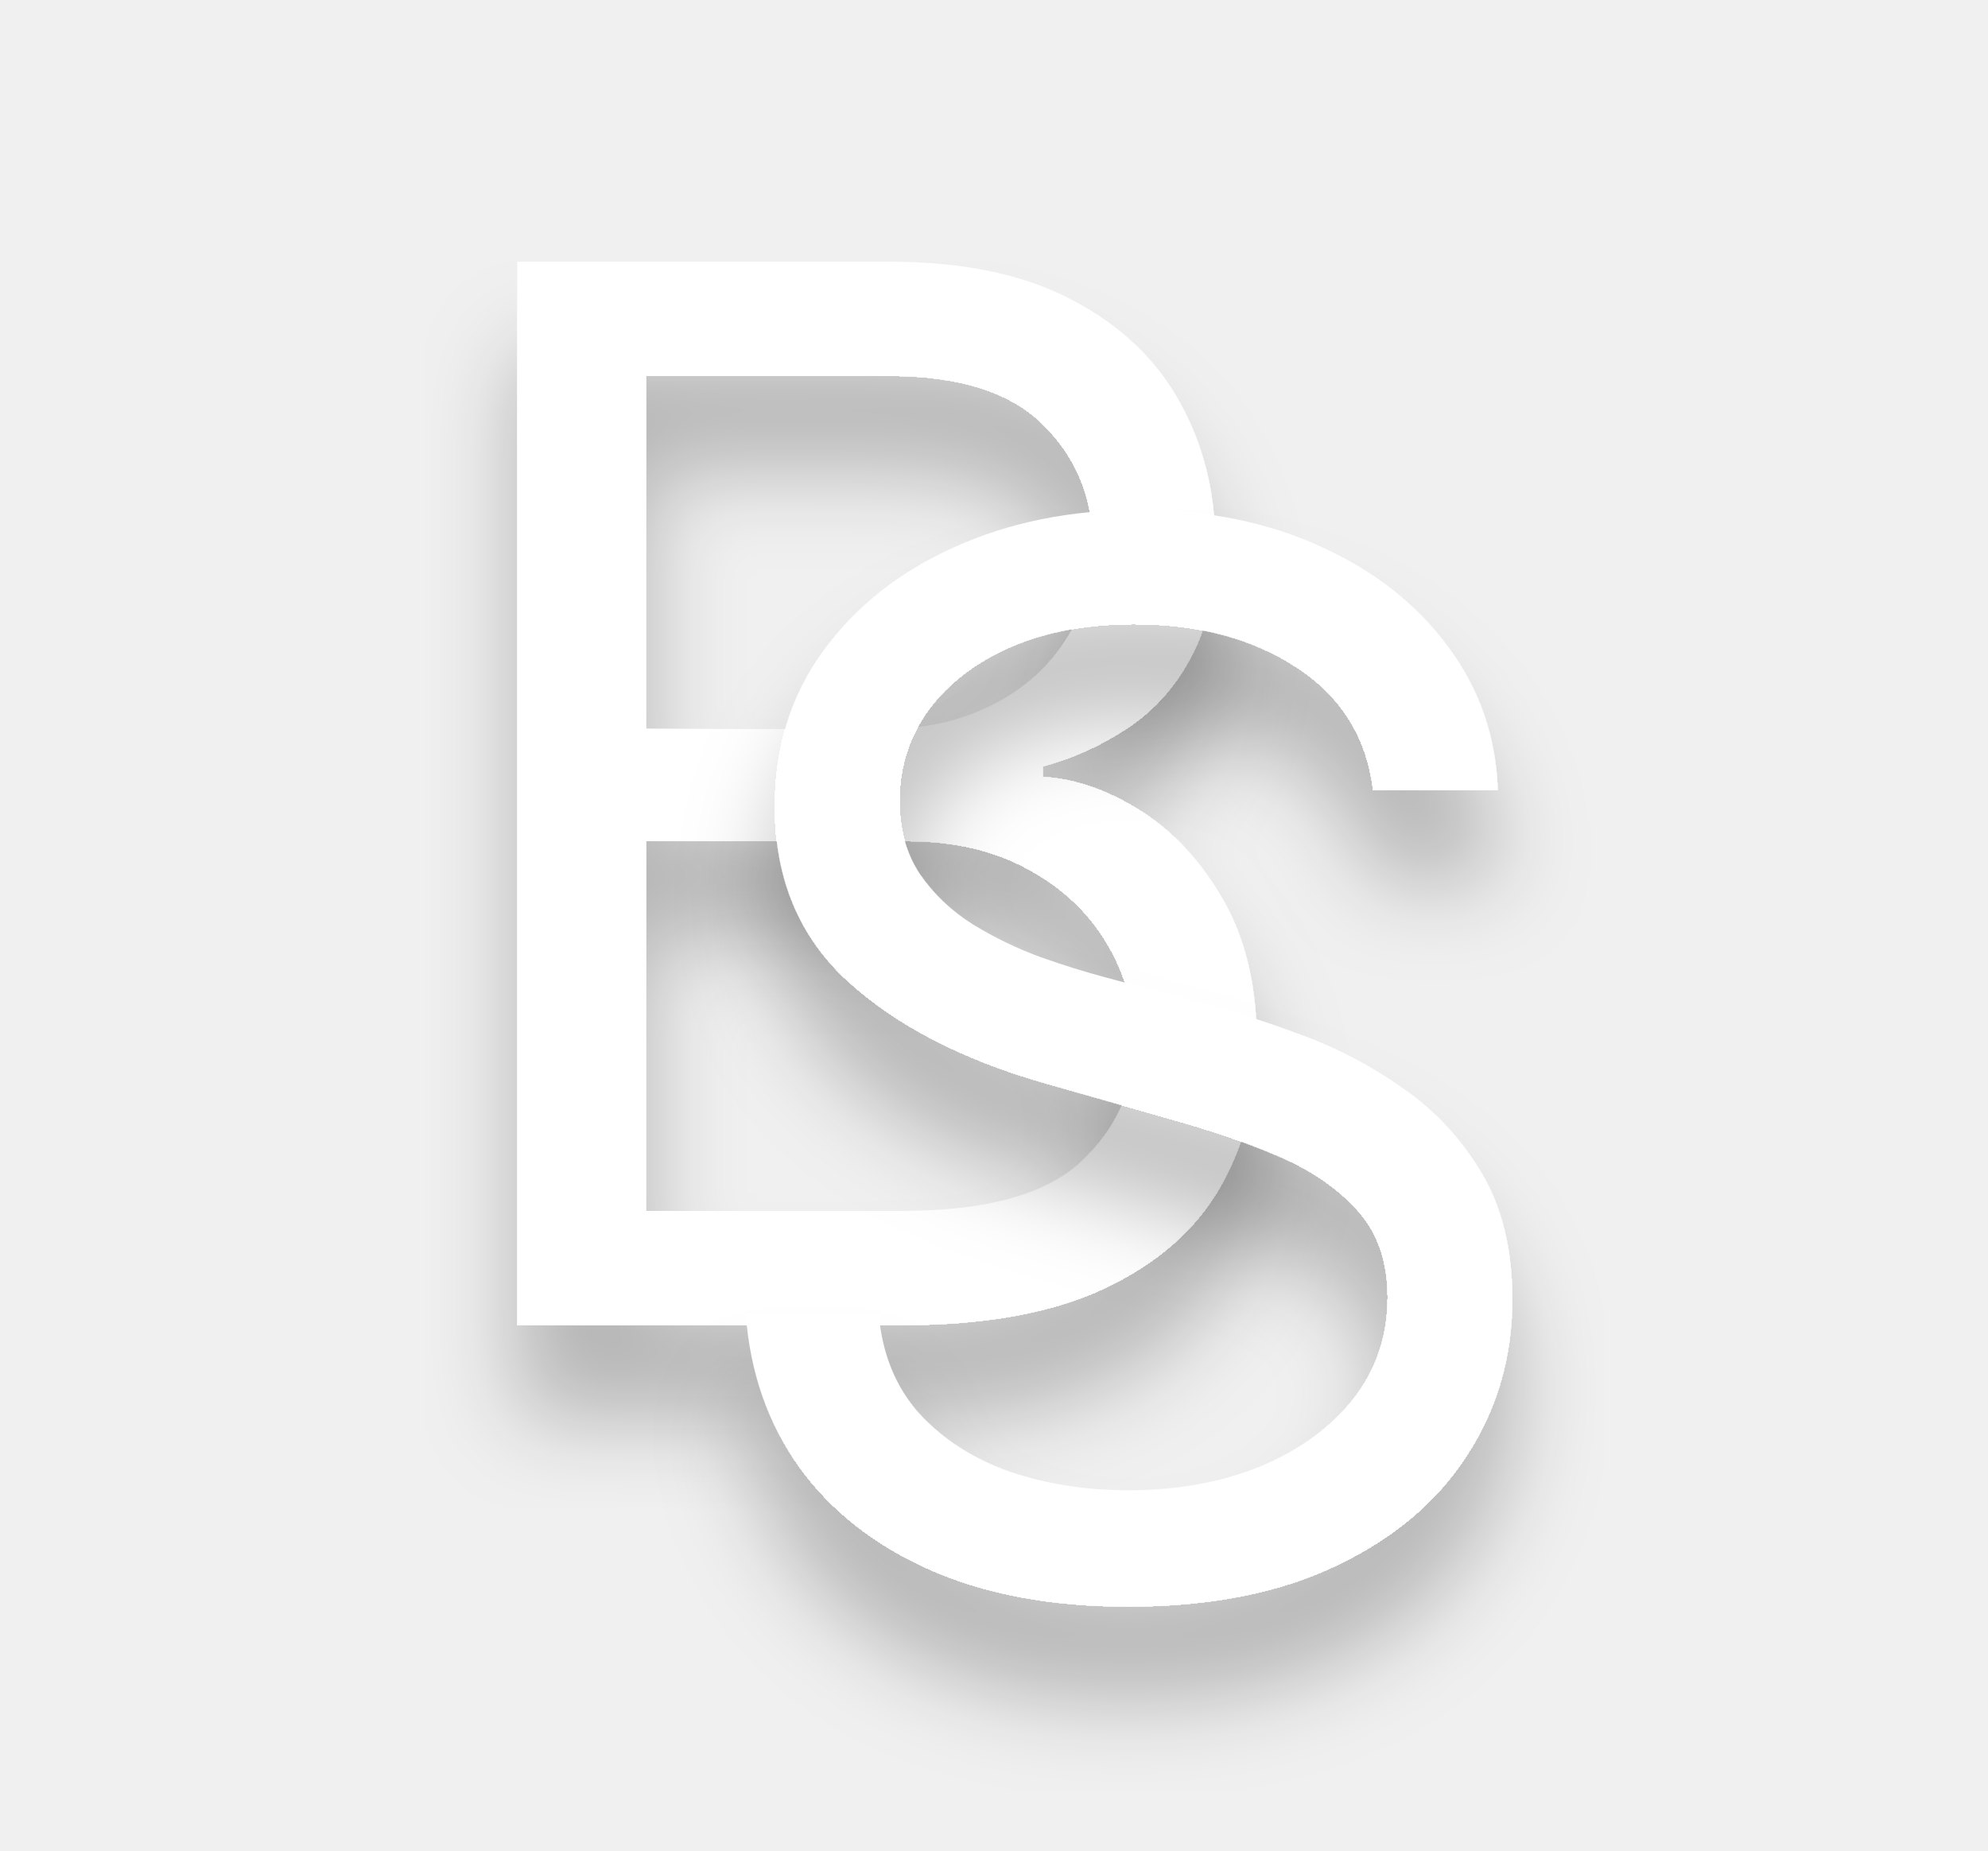
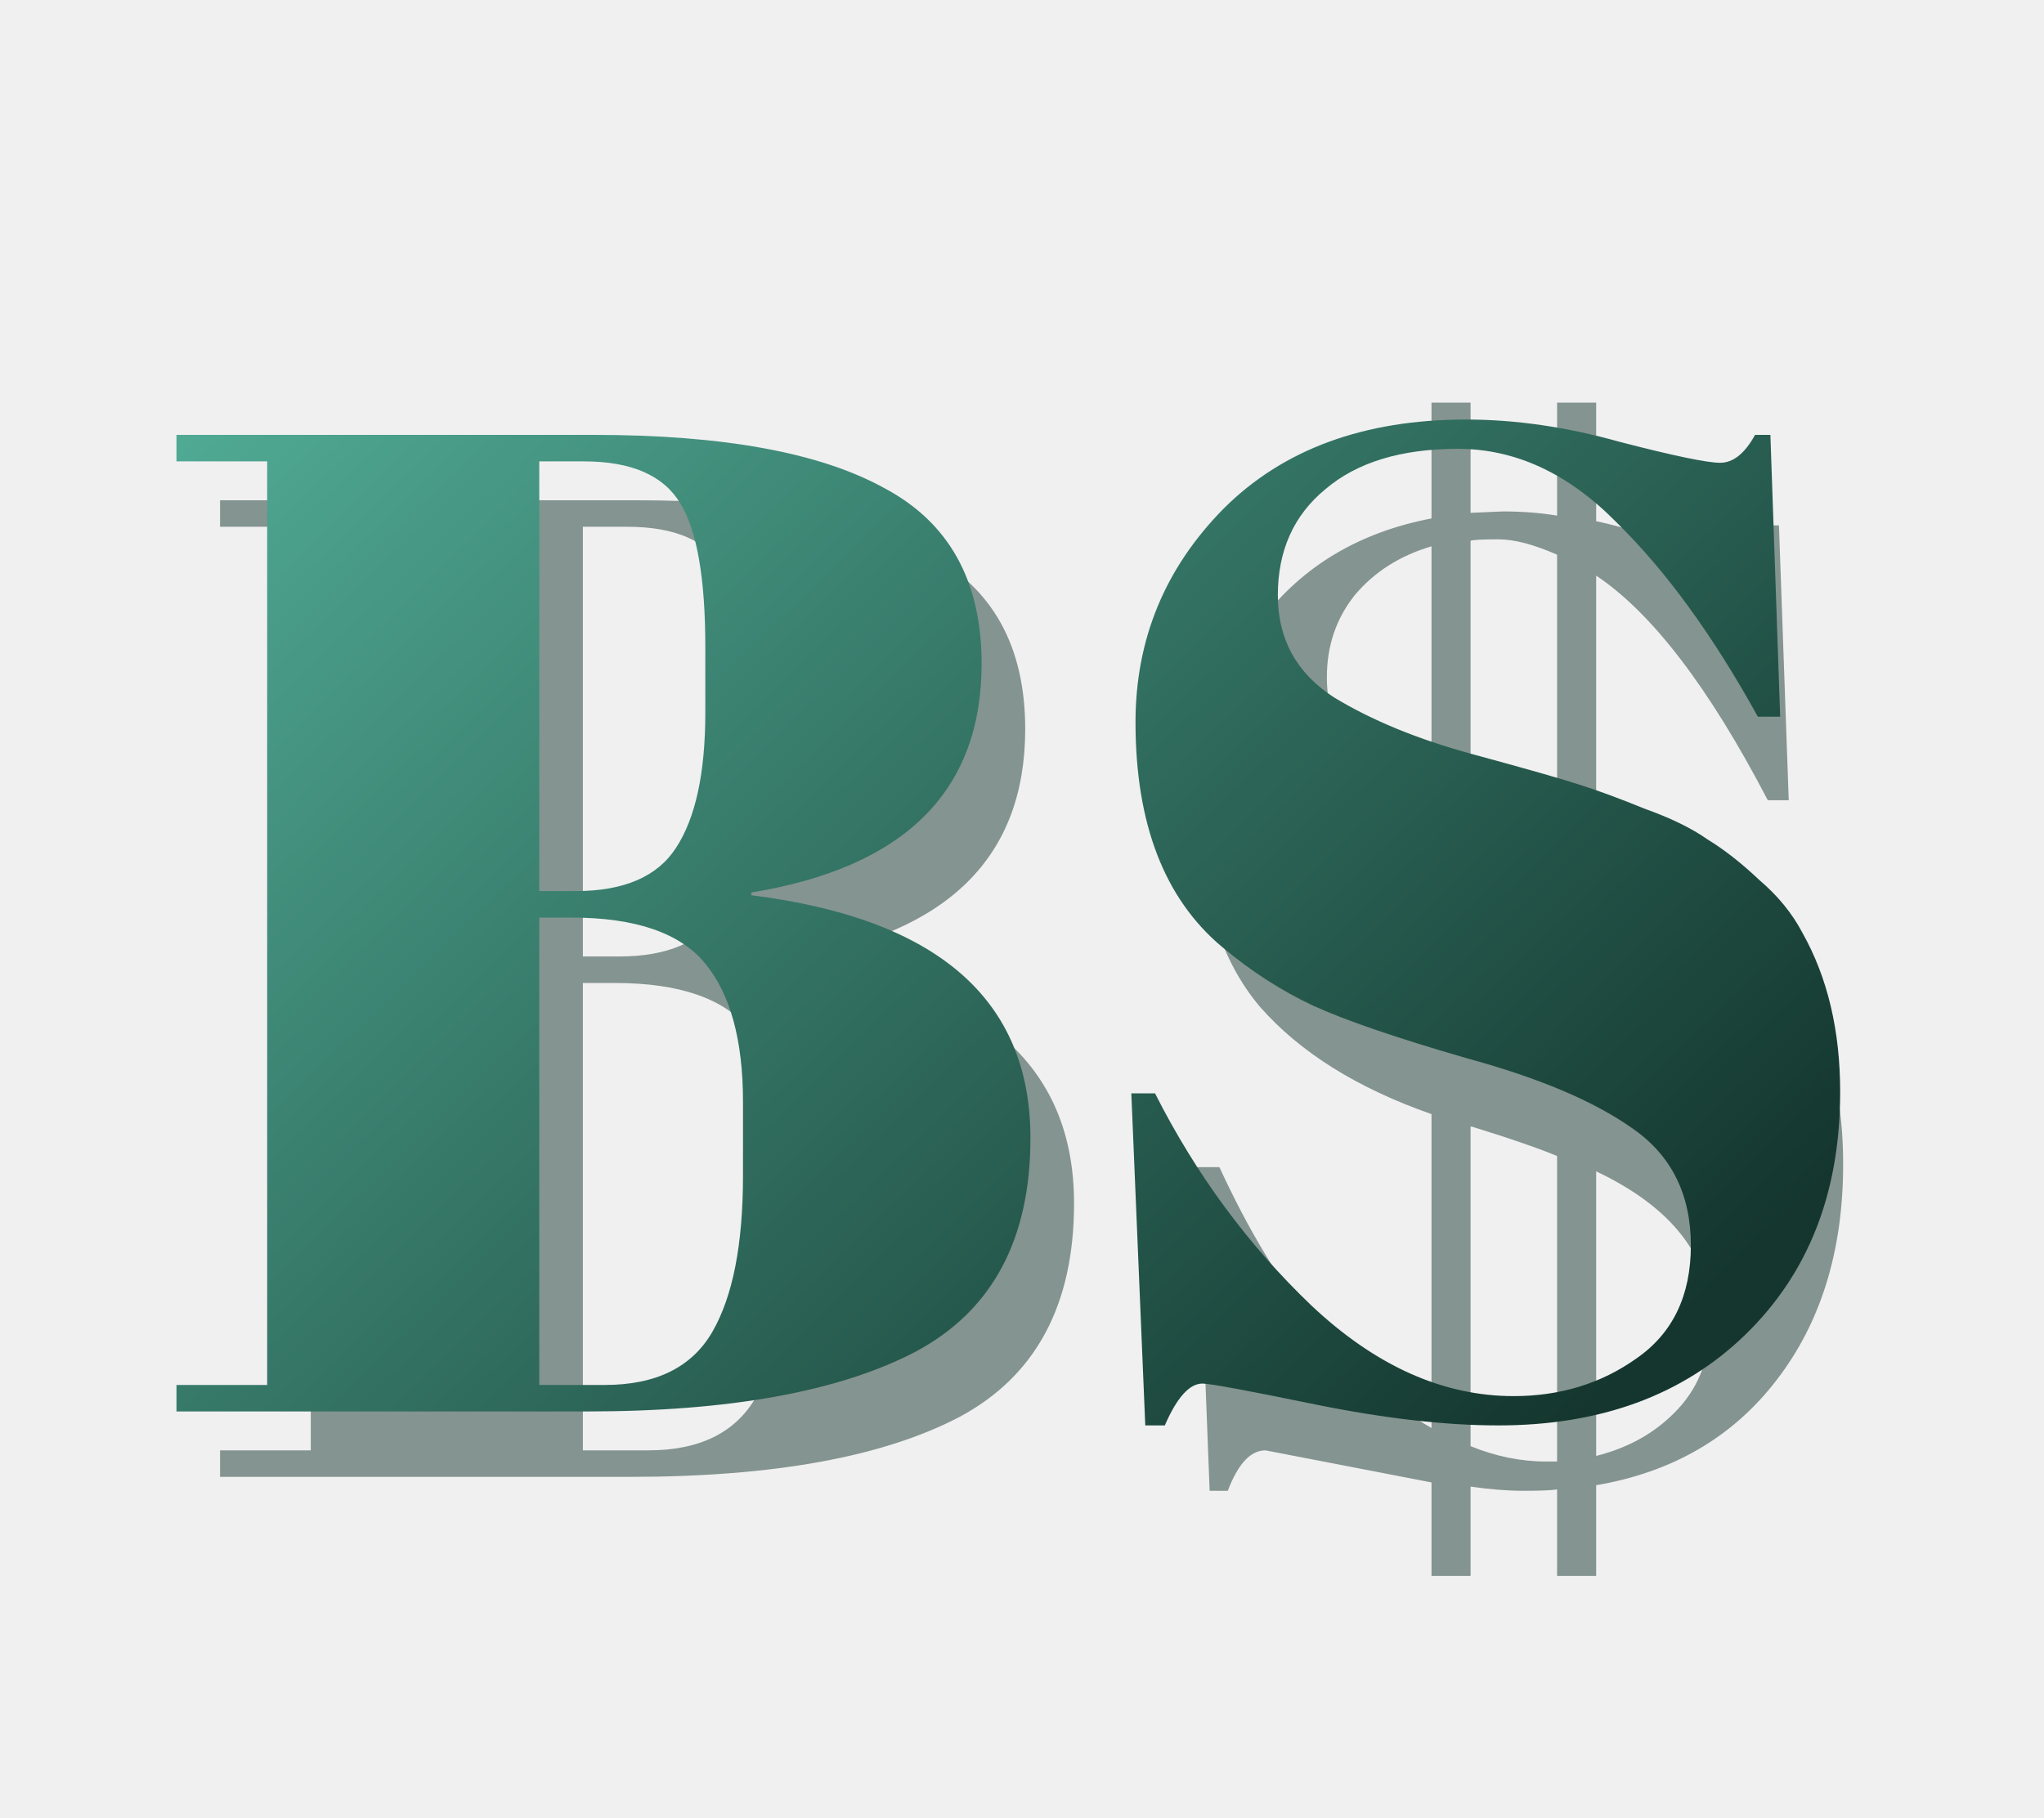
- <svg xmlns="http://www.w3.org/2000/svg" width="174" height="162" viewBox="0 0 174 162" fill="none">
-   <g clip-path="url(#clip0_37_9)">
-     <g filter="url(#filter0_d_37_9)">
-       <path d="M45.273 116L45.273 22.909L77.818 22.909C84.303 22.909 89.651 24.03 93.864 26.273C98.076 28.485 101.212 31.47 103.273 35.227C105.333 38.955 106.364 43.091 106.364 47.636C106.364 51.636 105.652 54.939 104.227 57.545C102.833 60.151 100.985 62.212 98.682 63.727C96.409 65.242 93.939 66.364 91.273 67.091V68C94.121 68.182 96.985 69.182 99.864 71C102.742 72.818 105.152 75.424 107.091 78.818C109.03 82.212 110 86.364 110 91.273C110 95.939 108.939 100.136 106.818 103.864C104.697 107.591 101.348 110.545 96.773 112.727C92.197 114.909 86.242 116 78.909 116H45.273ZM56.545 106H78.909C86.273 106 91.5 104.576 94.591 101.727C97.712 98.849 99.273 95.364 99.273 91.273C99.273 88.121 98.47 85.212 96.864 82.546C95.258 79.849 92.97 77.697 90 76.091C87.03 74.454 83.515 73.636 79.454 73.636H56.545V106ZM56.545 63.818H77.454C80.849 63.818 83.909 63.151 86.636 61.818C89.394 60.485 91.576 58.606 93.182 56.182C94.818 53.758 95.636 50.909 95.636 47.636C95.636 43.545 94.212 40.076 91.364 37.227C88.515 34.349 84 32.909 77.818 32.909L56.545 32.909L56.545 63.818Z" fill="white" />
-     </g>
-     <g filter="url(#filter1_d_37_9)">
-       <path d="M120.182 69.182C119.636 64.576 117.424 61 113.545 58.455C109.667 55.909 104.909 54.636 99.273 54.636C95.151 54.636 91.546 55.303 88.454 56.636C85.394 57.97 83 59.803 81.273 62.136C79.576 64.47 78.727 67.121 78.727 70.091C78.727 72.576 79.318 74.712 80.5 76.5C81.712 78.258 83.258 79.727 85.136 80.909C87.015 82.061 88.985 83.015 91.046 83.773C93.106 84.5 95 85.091 96.727 85.546L106.182 88.091C108.606 88.727 111.303 89.606 114.273 90.727C117.273 91.849 120.136 93.379 122.864 95.318C125.621 97.227 127.894 99.682 129.682 102.682C131.47 105.682 132.364 109.364 132.364 113.727C132.364 118.758 131.045 123.303 128.409 127.364C125.803 131.424 121.985 134.652 116.955 137.045C111.955 139.439 105.879 140.636 98.727 140.636C92.061 140.636 86.288 139.561 81.409 137.409C76.561 135.258 72.742 132.258 69.954 128.409C67.197 124.561 65.636 120.091 65.273 115H76.909C77.212 118.515 78.394 121.424 80.454 123.727C82.546 126 85.182 127.697 88.364 128.818C91.576 129.909 95.03 130.455 98.727 130.455C103.03 130.455 106.894 129.758 110.318 128.364C113.742 126.939 116.455 124.97 118.455 122.455C120.455 119.909 121.455 116.939 121.455 113.545C121.455 110.455 120.591 107.939 118.864 106C117.136 104.061 114.864 102.485 112.045 101.273C109.227 100.061 106.182 99 102.909 98.091L91.454 94.818C84.182 92.727 78.424 89.742 74.182 85.864C69.939 81.985 67.818 76.909 67.818 70.636C67.818 65.424 69.227 60.879 72.046 57C74.894 53.091 78.712 50.061 83.5 47.909C88.318 45.727 93.697 44.636 99.636 44.636C105.636 44.636 110.97 45.712 115.636 47.864C120.303 49.985 124 52.894 126.727 56.591C129.485 60.288 130.939 64.485 131.091 69.182H120.182Z" fill="white" />
-     </g>
+ <svg xmlns="http://www.w3.org/2000/svg" width="750" height="667" viewBox="0 0 750 667" fill="none">
+   <g clip-path="url(#clip0_55_21)">
+     <path d="M80.752 183.6H233.84C281.285 183.6 316.784 190.085 340.336 203.056C364.229 215.685 376.176 237.189 376.176 267.568C376.176 314.331 348.016 342.32 291.696 351.536V352.56C359.963 361.093 394.096 390.789 394.096 441.648C394.096 478.853 380.101 504.965 352.112 519.984C324.123 534.661 283.845 542 231.28 542H80.752V532.272H114.032V193.328H80.752V183.6ZM213.872 360.752V532.272H237.936C256.709 532.272 269.851 525.787 277.36 512.816C284.869 499.845 288.624 480.731 288.624 455.472V428.336C288.624 405.808 284.016 388.912 274.8 377.648C265.584 366.384 249.2 360.752 225.648 360.752H213.872ZM213.872 193.328V351.024H227.184C244.933 351.024 257.221 345.733 264.048 335.152C271.216 324.229 274.8 307.675 274.8 285.488V261.424C274.8 236.165 271.728 218.587 265.584 208.688C259.44 198.448 247.664 193.328 230.256 193.328H213.872ZM539.596 188.208L551.372 187.696C558.54 187.696 565.196 188.208 571.34 189.232V147.76H585.676V191.28C592.161 192.645 600.865 195.035 611.788 198.448C622.711 201.52 630.561 203.056 635.34 203.056C640.46 203.056 644.556 199.643 647.628 192.816H652.748L656.332 293.68H648.652C627.148 252.379 606.156 224.901 585.676 211.248V316.72C613.665 325.936 635.681 338.736 651.724 355.12C668.108 371.504 676.3 395.568 676.3 427.312C676.3 459.056 668.108 485.509 651.724 506.672C635.681 527.493 613.665 540.293 585.676 545.072V578.352H571.34V546.608C569.292 546.949 565.196 547.12 559.052 547.12C553.249 547.12 546.764 546.608 539.596 545.584V578.352H525.26V544.048L464.332 532.272C458.871 532.272 454.263 537.221 450.508 547.12H443.852L439.244 428.336H447.436C468.599 474.416 494.54 506.331 525.26 524.08V408.88C497.953 399.323 476.961 386.181 462.284 369.456C447.948 352.389 440.78 329.52 440.78 300.848C440.78 271.835 448.119 247.429 462.796 227.632C477.815 207.835 498.636 195.376 525.26 190.256V147.76H539.596V188.208ZM567.244 536.368H571.34V424.24C563.831 421.168 553.42 417.584 540.108 413.488H539.596V530.736C548.812 534.491 558.028 536.368 567.244 536.368ZM539.596 302.896C553.249 307.333 563.831 310.405 571.34 312.112V203.568C562.807 199.813 555.639 197.936 549.836 197.936C544.033 197.936 540.62 198.107 539.596 198.448V302.896ZM627.66 484.144C627.66 461.275 613.665 443.184 585.676 429.872V534.32C597.964 531.248 608.033 525.445 615.884 516.912C623.735 508.379 627.66 497.456 627.66 484.144ZM486.86 248.624C486.86 270.128 499.66 286.341 525.26 297.264V200.496C513.655 203.909 504.268 209.883 497.1 218.416C490.273 226.949 486.86 237.019 486.86 248.624Z" fill="#193831" fill-opacity="0.5" />
+     <path d="M64.752 159.6H217.84C265.285 159.6 300.784 166.085 324.336 179.056C348.229 191.685 360.176 213.189 360.176 243.568C360.176 290.331 332.016 318.32 275.696 327.536V328.56C343.963 337.093 378.096 366.789 378.096 417.648C378.096 454.853 364.101 480.965 336.112 495.984C308.123 510.661 267.845 518 215.28 518H64.752V508.272H98.032V169.328H64.752V159.6ZM197.872 336.752V508.272H221.936C240.709 508.272 253.851 501.787 261.36 488.816C268.869 475.845 272.624 456.731 272.624 431.472V404.336C272.624 381.808 268.016 364.912 258.8 353.648C249.584 342.384 233.2 336.752 209.648 336.752H197.872ZM197.872 169.328V327.024H211.184C228.933 327.024 241.221 321.733 248.048 311.152C255.216 300.229 258.8 283.675 258.8 261.488V237.424C258.8 212.165 255.728 194.587 249.584 184.688C243.44 174.448 231.664 169.328 214.256 169.328H197.872ZM555.4 512.368C572.467 512.368 587.485 507.76 600.456 498.544C613.768 489.328 620.424 475.504 620.424 457.072C620.424 438.299 613.256 423.963 598.92 414.064C584.925 404.165 564.787 395.632 538.504 388.464C512.563 380.955 493.619 374.469 481.672 369.008C470.067 363.547 458.973 356.379 448.392 347.504C427.229 329.755 416.648 302.277 416.648 265.072C416.648 234.693 427.4 208.581 448.904 186.736C470.749 164.891 500.445 153.968 537.992 153.968C556.083 153.968 574.856 156.699 594.312 162.16C614.109 167.28 626.397 169.84 631.176 169.84C635.955 169.84 640.221 166.427 643.976 159.6H649.608L653.192 263.024H645C628.616 233.328 611.379 209.605 593.288 191.856C575.539 173.765 556.083 164.72 534.92 164.72C514.099 164.72 497.885 169.669 486.28 179.568C474.675 189.125 468.872 202.096 468.872 218.48C468.872 234.523 475.699 246.981 489.352 255.856C503.347 264.389 520.413 271.387 540.552 276.848C560.691 282.309 573.832 286.064 579.976 288.112C586.461 290.16 594.312 293.061 603.528 296.816C613.085 300.229 620.765 303.984 626.568 308.08C632.712 311.835 639.027 316.784 645.512 322.928C652.339 328.731 657.629 335.216 661.384 342.384C670.6 358.768 675.208 378.224 675.208 400.752C675.208 437.616 663.603 467.312 640.392 489.84C617.523 512.027 587.315 523.12 549.768 523.12C530.312 523.12 507.955 520.56 482.696 515.44C457.779 510.32 443.955 507.76 441.224 507.76C436.445 507.76 431.837 512.88 427.4 523.12H420.232L415.112 401.264H423.816C438.835 430.96 457.949 456.901 481.16 479.088C504.712 501.275 529.459 512.368 555.4 512.368Z" fill="url(#paint0_linear_55_21)" />
  </g>
  <defs>
-     <filter id="filter0_d_37_9" x="37.273" y="22.909" width="80.727" height="109.091" filterUnits="userSpaceOnUse" color-interpolation-filters="sRGB">
-       <feFlood flood-opacity="0" result="BackgroundImageFix" />
-       <feColorMatrix in="SourceAlpha" type="matrix" values="0 0 0 0 0 0 0 0 0 0 0 0 0 0 0 0 0 0 127 0" result="hardAlpha" />
-       <feOffset dy="8" />
-       <feGaussianBlur stdDeviation="4" />
-       <feComposite in2="hardAlpha" operator="out" />
-       <feColorMatrix type="matrix" values="0 0 0 0 0 0 0 0 0 0 0 0 0 0 0 0 0 0 0.25 0" />
-       <feBlend mode="normal" in2="BackgroundImageFix" result="effect1_dropShadow_37_9" />
-       <feBlend mode="normal" in="SourceGraphic" in2="effect1_dropShadow_37_9" result="shape" />
-     </filter>
-     <filter id="filter1_d_37_9" x="57.273" y="44.636" width="83.091" height="112" filterUnits="userSpaceOnUse" color-interpolation-filters="sRGB">
-       <feFlood flood-opacity="0" result="BackgroundImageFix" />
-       <feColorMatrix in="SourceAlpha" type="matrix" values="0 0 0 0 0 0 0 0 0 0 0 0 0 0 0 0 0 0 127 0" result="hardAlpha" />
-       <feOffset dy="8" />
-       <feGaussianBlur stdDeviation="4" />
-       <feComposite in2="hardAlpha" operator="out" />
-       <feColorMatrix type="matrix" values="0 0 0 0 0 0 0 0 0 0 0 0 0 0 0 0 0 0 0.25 0" />
-       <feBlend mode="normal" in2="BackgroundImageFix" result="effect1_dropShadow_37_9" />
-       <feBlend mode="normal" in="SourceGraphic" in2="effect1_dropShadow_37_9" result="shape" />
-     </filter>
-     <clipPath id="clip0_37_9">
-       <rect width="174" height="162" rx="81" fill="white" />
+     <linearGradient id="paint0_linear_55_21" x1="79.919" y1="67.867" x2="549.262" y2="550.387" gradientUnits="userSpaceOnUse">
+       <stop stop-color="#55B49D" />
+       <stop offset="1" stop-color="#14362E" />
+     </linearGradient>
+     <clipPath id="clip0_55_21">
+       <rect width="750" height="667" fill="white" />
    </clipPath>
  </defs>
</svg>
